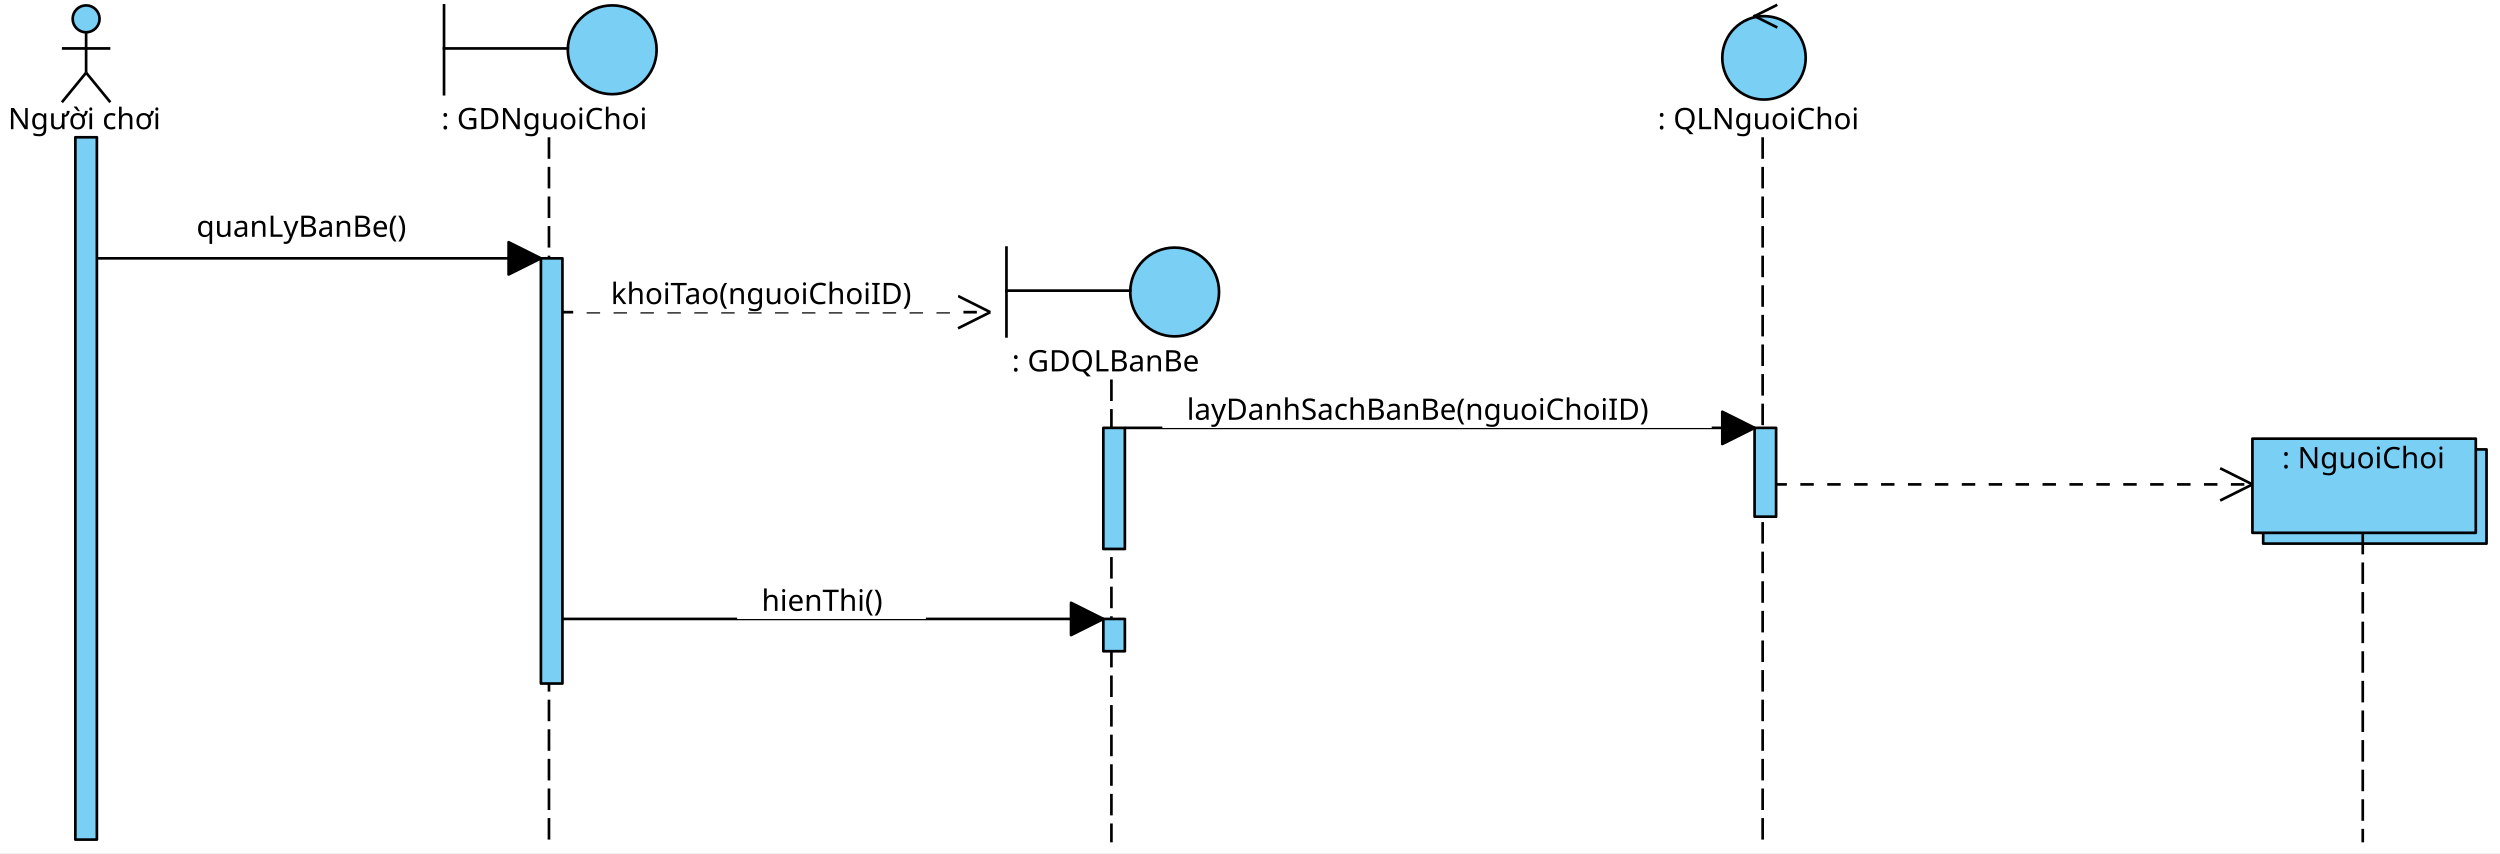
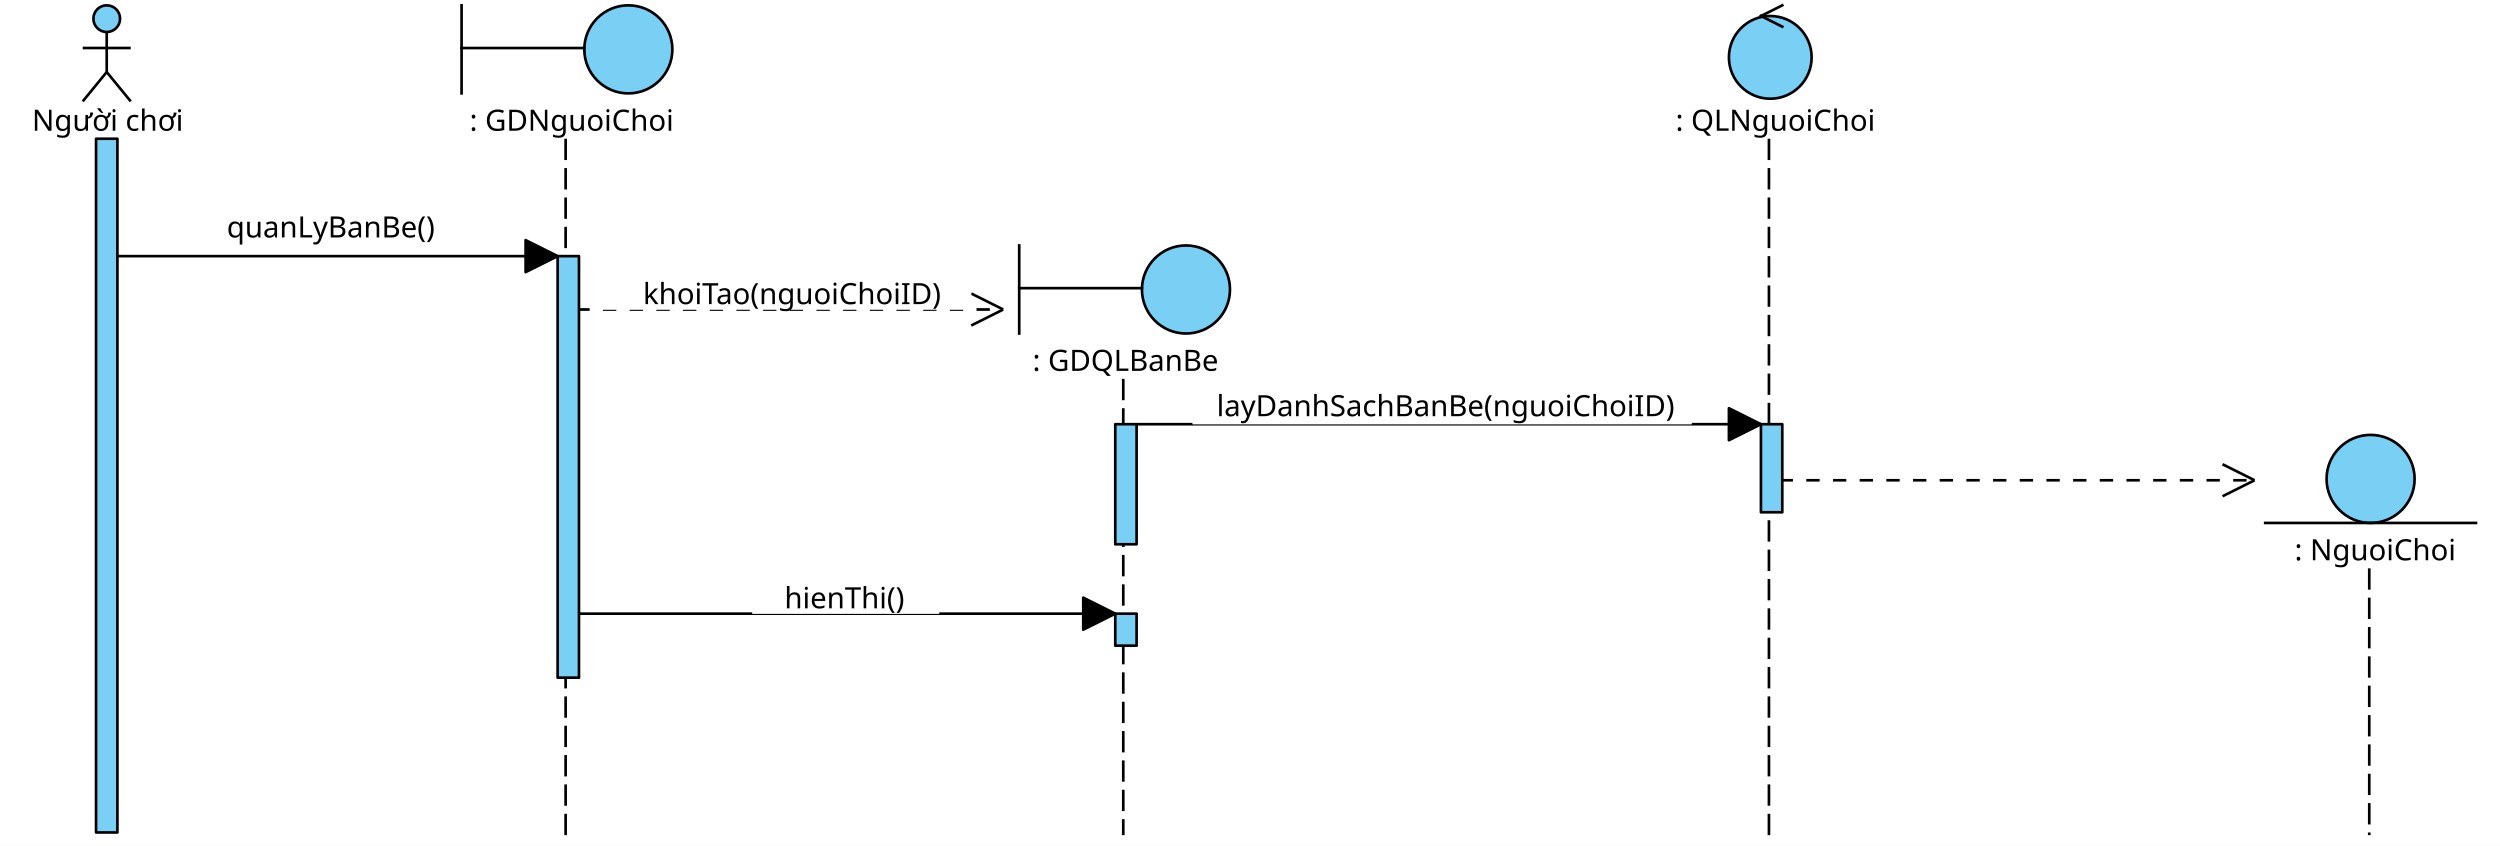
- <svg xmlns="http://www.w3.org/2000/svg" fill-opacity="0" color-rendering="auto" color-interpolation="auto" text-rendering="auto" stroke="rgb(0,0,0)" stroke-linecap="square" width="929" stroke-miterlimit="10" shape-rendering="auto" stroke-opacity="0" fill="rgb(0,0,0)" stroke-dasharray="none" font-weight="normal" stroke-width="1" height="317" font-family="'Dialog'" font-style="normal" stroke-linejoin="miter" font-size="12px" stroke-dashoffset="0" image-rendering="auto">
+ <svg xmlns="http://www.w3.org/2000/svg" fill-opacity="0" color-rendering="auto" color-interpolation="auto" text-rendering="auto" stroke="rgb(0,0,0)" stroke-linecap="square" width="937" stroke-miterlimit="10" shape-rendering="auto" stroke-opacity="0" fill="rgb(0,0,0)" stroke-dasharray="none" font-weight="normal" stroke-width="1" height="317" font-family="'Dialog'" font-style="normal" stroke-linejoin="miter" font-size="12px" stroke-dashoffset="0" image-rendering="auto">
  <defs id="genericDefs" />
  <g>
    <defs id="defs1">
      <clipPath clipPathUnits="userSpaceOnUse" id="clipPath1">
        <path d="M-7 -7 L81 -7 L81 322 L-7 322 L-7 -7 Z" />
      </clipPath>
      <clipPath clipPathUnits="userSpaceOnUse" id="clipPath2">
        <path d="M-7 -7 L71 -7 L71 322 L-7 322 L-7 -7 Z" />
      </clipPath>
      <clipPath clipPathUnits="userSpaceOnUse" id="clipPath3">
        <path d="M-7 -7 L91 -7 L91 322 L-7 322 L-7 -7 Z" />
      </clipPath>
      <clipPath clipPathUnits="userSpaceOnUse" id="clipPath4">
        <path d="M-7 -7 L19 -7 L19 169 L-7 169 L-7 -7 Z" />
      </clipPath>
      <clipPath clipPathUnits="userSpaceOnUse" id="clipPath5">
        <path d="M-7 -7 L103 -7 L103 232 L-7 232 L-7 -7 Z" />
      </clipPath>
      <clipPath clipPathUnits="userSpaceOnUse" id="clipPath6">
        <path d="M-7 -7 L19 -7 L19 56 L-7 56 L-7 -7 Z" />
      </clipPath>
      <clipPath clipPathUnits="userSpaceOnUse" id="clipPath7">
        <path d="M-7 -7 L19 -7 L19 44 L-7 44 L-7 -7 Z" />
      </clipPath>
      <clipPath clipPathUnits="userSpaceOnUse" id="clipPath8">
        <path d="M-7 -7 L19 -7 L19 23 L-7 23 L-7 -7 Z" />
      </clipPath>
      <clipPath clipPathUnits="userSpaceOnUse" id="clipPath9">
        <path d="M-7 -7 L99 -7 L99 161 L-7 161 L-7 -7 Z" />
      </clipPath>
      <clipPath clipPathUnits="userSpaceOnUse" id="clipPath10">
-         <path d="M-92 -14 L184 -14 L184 28 L-92 28 L-92 -14 Z" />
+         <path d="M-85 -15 L170 -15 L170 30 L-85 30 L-85 -15 Z" />
      </clipPath>
      <clipPath clipPathUnits="userSpaceOnUse" id="clipPath11">
-         <path d="M-79 -14 L158 -14 L158 28 L-79 28 L-79 -14 Z" />
+         <path d="M-76 -15 L152 -15 L152 30 L-76 30 L-76 -15 Z" />
      </clipPath>
      <clipPath clipPathUnits="userSpaceOnUse" id="clipPath12">
-         <path d="M-94 -14 L188 -14 L188 28 L-94 28 L-94 -14 Z" />
+         <path d="M-87 -15 L174 -15 L174 30 L-87 30 L-87 -15 Z" />
      </clipPath>
      <clipPath clipPathUnits="userSpaceOnUse" id="clipPath13">
-         <path d="M-88 -14 L176 -14 L176 28 L-88 28 L-88 -14 Z" />
+         <path d="M-83 -15 L166 -15 L166 30 L-83 30 L-83 -15 Z" />
      </clipPath>
      <clipPath clipPathUnits="userSpaceOnUse" id="clipPath14">
+         <path d="M-71 -15 L142 -15 L142 30 L-71 30 L-71 -15 Z" />
+       </clipPath>
+       <clipPath clipPathUnits="userSpaceOnUse" id="clipPath15">
        <path d="M0 0 L269 0 L269 104 L0 104 L0 0 Z" />
      </clipPath>
-       <clipPath clipPathUnits="userSpaceOnUse" id="clipPath15">
-         <path d="M183 31 L183 45 L78 45 L78 31 ZM0 0 L0 104 L269 104 L269 70 L231 70 L231 56 L269 56 L269 0 L266 0 L266 5 L172 5 L172 0 Z" />
-       </clipPath>
      <clipPath clipPathUnits="userSpaceOnUse" id="clipPath16">
+         <path d="M183 31 L183 45 L78 45 L78 31 ZM0 0 L0 104 L269 104 L269 70 L231 70 L231 56 L269 56 L269 0 L263 0 L263 6 L176 6 L176 0 L84 0 L84 6 L8 6 L8 0 Z" />
+       </clipPath>
+       <clipPath clipPathUnits="userSpaceOnUse" id="clipPath17">
        <path d="M0 0 L263 0 L263 104 L0 104 L0 0 Z" />
      </clipPath>
-       <clipPath clipPathUnits="userSpaceOnUse" id="clipPath17">
-         <path d="M197 36 L197 50 L58 50 L58 36 ZM0 0 L0 11 L10 11 L10 25 L0 25 L0 104 L263 104 L263 75 L211 75 L211 61 L263 61 L263 0 Z" />
-       </clipPath>
      <clipPath clipPathUnits="userSpaceOnUse" id="clipPath18">
+         <path d="M197 36 L197 50 L58 50 L58 36 ZM0 0 L0 11 L10 11 L10 25 L0 25 L0 104 L263 104 L263 76 L214 76 L214 61 L263 61 L263 0 Z" />
+       </clipPath>
+       <clipPath clipPathUnits="userSpaceOnUse" id="clipPath19">
        <path d="M0 0 L338 0 L338 104 L0 104 L0 0 Z" />
      </clipPath>
-       <clipPath clipPathUnits="userSpaceOnUse" id="clipPath19">
-         <path d="M90 18 L90 32 L2 32 L2 18 ZM268 36 L268 50 L64 50 L64 36 ZM0 0 L0 104 L338 104 L338 0 Z" />
-       </clipPath>
      <clipPath clipPathUnits="userSpaceOnUse" id="clipPath20">
+         <path d="M88 18 L88 33 L5 33 L5 18 ZM258 35 L258 50 L71 50 L71 35 ZM0 0 L0 104 L338 104 L338 0 Z" />
+       </clipPath>
+       <clipPath clipPathUnits="userSpaceOnUse" id="clipPath21">
        <path d="M0 0 L305 0 L305 104 L0 104 L0 0 Z" />
      </clipPath>
-       <clipPath clipPathUnits="userSpaceOnUse" id="clipPath21">
+       <clipPath clipPathUnits="userSpaceOnUse" id="clipPath22">
        <path d="M185 36 L185 50 L115 50 L115 36 ZM0 0 L0 104 L305 104 L305 0 Z" />
      </clipPath>
-       <clipPath clipPathUnits="userSpaceOnUse" id="clipPath22">
+       <clipPath clipPathUnits="userSpaceOnUse" id="clipPath23">
        <path d="M0 0 L281 0 L281 104 L0 104 L0 0 Z" />
      </clipPath>
-       <clipPath clipPathUnits="userSpaceOnUse" id="clipPath23">
-         <path d="M0 0 L0 15 L26 15 L26 29 L0 29 L0 104 L281 104 L281 47 L227 47 L227 33 L281 33 L281 0 Z" />
-       </clipPath>
      <clipPath clipPathUnits="userSpaceOnUse" id="clipPath24">
+         <path d="M0 0 L0 14 L16 14 L16 29 L0 29 L0 104 L281 104 L281 83 L236 83 L236 68 L281 68 L281 0 Z" />
+       </clipPath>
+       <clipPath clipPathUnits="userSpaceOnUse" id="clipPath25">
        <path d="M-70 -14 L140 -14 L140 28 L-70 28 L-70 -14 Z" />
      </clipPath>
-       <clipPath clipPathUnits="userSpaceOnUse" id="clipPath25">
-         <path d="M-204 -14 L408 -14 L408 28 L-204 28 L-204 -14 Z" />
-       </clipPath>
      <clipPath clipPathUnits="userSpaceOnUse" id="clipPath26">
+         <path d="M-187 -15 L374 -15 L374 30 L-187 30 L-187 -15 Z" />
+       </clipPath>
+       <clipPath clipPathUnits="userSpaceOnUse" id="clipPath27">
        <path d="M-139 -14 L278 -14 L278 28 L-139 28 L-139 -14 Z" />
      </clipPath>
-       <clipPath clipPathUnits="userSpaceOnUse" id="clipPath27">
+       <clipPath clipPathUnits="userSpaceOnUse" id="clipPath28">
        <path d="M-105 -14 L210 -14 L210 28 L-105 28 L-105 -14 Z" />
      </clipPath>
    </defs>
    <g fill="white" text-rendering="geometricPrecision" fill-opacity="1" stroke-opacity="1" stroke="white">
-       <rect x="0" width="929" height="317" y="0" stroke="none" />
-     </g>
-     <g font-size="11px" transform="translate(621,2)" fill-opacity="1" fill="rgb(122,207,245)" text-rendering="geometricPrecision" image-rendering="optimizeQuality" font-family="sans-serif" stroke="rgb(122,207,245)" stroke-opacity="1">
+       <rect x="0" width="937" height="317" y="0" stroke="none" />
+     </g>
+     <g font-size="11px" transform="translate(629,2)" fill-opacity="1" fill="rgb(122,207,245)" text-rendering="geometricPrecision" image-rendering="optimizeQuality" font-family="sans-serif" stroke="rgb(122,207,245)" stroke-opacity="1">
      <circle r="15.5" clip-path="url(#clipPath1)" cx="34.5" cy="19.5" stroke="none" />
      <circle fill="none" r="15.5" clip-path="url(#clipPath1)" cx="34.5" cy="19.5" stroke="black" />
      <line clip-path="url(#clipPath1)" fill="none" x1="31" x2="39" y1="4" y2="0" stroke="black" />
      <line clip-path="url(#clipPath1)" fill="none" x1="31" x2="39" y1="4" y2="8" stroke="black" />
    </g>
-     <g fill-opacity="1" text-rendering="geometricPrecision" stroke="black" stroke-linecap="butt" transform="translate(621,2)" stroke-miterlimit="0" stroke-opacity="1" fill="black" stroke-dasharray="8,3" font-family="sans-serif" stroke-linejoin="bevel" font-size="11px" image-rendering="optimizeQuality">
-       <line y2="311" fill="none" x1="34" clip-path="url(#clipPath1)" x2="34" y1="49" />
-     </g>
-     <g font-size="11px" transform="translate(2,2)" fill-opacity="1" fill="rgb(122,207,245)" text-rendering="geometricPrecision" image-rendering="optimizeQuality" font-family="sans-serif" stroke="rgb(122,207,245)" stroke-opacity="1">
+     <g fill-opacity="1" text-rendering="geometricPrecision" stroke="black" stroke-linecap="butt" transform="translate(629,2)" stroke-miterlimit="0" stroke-opacity="1" fill="black" stroke-dasharray="8,3" font-family="sans-serif" stroke-linejoin="bevel" font-size="11px" image-rendering="optimizeQuality">
+       <line y2="311" fill="none" x1="34" clip-path="url(#clipPath1)" x2="34" y1="50" />
+     </g>
+     <g font-size="11px" transform="translate(10,2)" fill-opacity="1" fill="rgb(122,207,245)" text-rendering="geometricPrecision" image-rendering="optimizeQuality" font-family="sans-serif" stroke="rgb(122,207,245)" stroke-opacity="1">
      <circle r="5" clip-path="url(#clipPath2)" cx="30" cy="5" stroke="none" />
-       <rect x="26" width="8" height="261" y="49" clip-path="url(#clipPath2)" stroke="none" />
-     </g>
-     <g stroke-linecap="butt" font-size="11px" transform="translate(2,2)" fill-opacity="1" fill="black" text-rendering="geometricPrecision" image-rendering="optimizeQuality" font-family="sans-serif" stroke-linejoin="round" stroke="black" stroke-opacity="1" stroke-miterlimit="0">
+       <rect x="26" width="8" height="260" y="50" clip-path="url(#clipPath2)" stroke="none" />
+     </g>
+     <g stroke-linecap="butt" font-size="11px" transform="translate(10,2)" fill-opacity="1" fill="black" text-rendering="geometricPrecision" image-rendering="optimizeQuality" font-family="sans-serif" stroke-linejoin="round" stroke="black" stroke-opacity="1" stroke-miterlimit="0">
      <circle fill="none" r="5" clip-path="url(#clipPath2)" cx="30" cy="5" />
-       <rect fill="none" x="26" width="8" height="261" y="49" clip-path="url(#clipPath2)" />
+       <rect fill="none" x="26" width="8" height="260" y="50" clip-path="url(#clipPath2)" />
      <line y2="25" fill="none" x1="30" clip-path="url(#clipPath2)" x2="30" y1="10" />
      <line y2="36" fill="none" x1="30" clip-path="url(#clipPath2)" x2="21" y1="25" />
      <line y2="36" fill="none" x1="30" clip-path="url(#clipPath2)" x2="39" y1="25" />
      <line y2="16" fill="none" x1="21" clip-path="url(#clipPath2)" x2="39" y1="16" />
    </g>
-     <g font-size="11px" transform="translate(165,2)" fill-opacity="1" fill="rgb(122,207,245)" text-rendering="geometricPrecision" image-rendering="optimizeQuality" font-family="sans-serif" stroke="rgb(122,207,245)" stroke-opacity="1">
+     <g font-size="11px" transform="translate(173,2)" fill-opacity="1" fill="rgb(122,207,245)" text-rendering="geometricPrecision" image-rendering="optimizeQuality" font-family="sans-serif" stroke="rgb(122,207,245)" stroke-opacity="1">
      <circle r="16.5" clip-path="url(#clipPath3)" cx="62.5" cy="16.5" stroke="none" />
      <line clip-path="url(#clipPath3)" fill="none" x1="0" x2="0" y1="0" y2="33" stroke="black" />
      <line clip-path="url(#clipPath3)" fill="none" x1="0" x2="46" y1="16" y2="16" stroke="black" />
      <circle fill="none" r="16.5" clip-path="url(#clipPath3)" cx="62.5" cy="16.5" stroke="black" />
    </g>
-     <g fill-opacity="1" text-rendering="geometricPrecision" stroke="black" stroke-linecap="butt" transform="translate(165,2)" stroke-miterlimit="0" stroke-opacity="1" fill="black" stroke-dasharray="8,3" font-family="sans-serif" stroke-linejoin="bevel" font-size="11px" image-rendering="optimizeQuality">
-       <line y2="311" fill="none" x1="39" clip-path="url(#clipPath3)" x2="39" y1="49" />
-     </g>
-     <g font-size="11px" transform="translate(201,96)" fill-opacity="1" fill="rgb(122,207,245)" text-rendering="geometricPrecision" image-rendering="optimizeQuality" font-family="sans-serif" stroke="rgb(122,207,245)" stroke-opacity="1">
+     <g fill-opacity="1" text-rendering="geometricPrecision" stroke="black" stroke-linecap="butt" transform="translate(173,2)" stroke-miterlimit="0" stroke-opacity="1" fill="black" stroke-dasharray="8,3" font-family="sans-serif" stroke-linejoin="bevel" font-size="11px" image-rendering="optimizeQuality">
+       <line y2="311" fill="none" x1="39" clip-path="url(#clipPath3)" x2="39" y1="50" />
+     </g>
+     <g font-size="11px" transform="translate(209,96)" fill-opacity="1" fill="rgb(122,207,245)" text-rendering="geometricPrecision" image-rendering="optimizeQuality" font-family="sans-serif" stroke="rgb(122,207,245)" stroke-opacity="1">
      <rect x="0" width="8" height="158" y="0" clip-path="url(#clipPath4)" stroke="none" />
    </g>
-     <g stroke-linecap="butt" font-size="11px" transform="translate(201,96)" fill-opacity="1" fill="black" text-rendering="geometricPrecision" image-rendering="optimizeQuality" font-family="sans-serif" stroke-linejoin="round" stroke="black" stroke-opacity="1" stroke-miterlimit="0">
+     <g stroke-linecap="butt" font-size="11px" transform="translate(209,96)" fill-opacity="1" fill="black" text-rendering="geometricPrecision" image-rendering="optimizeQuality" font-family="sans-serif" stroke-linejoin="round" stroke="black" stroke-opacity="1" stroke-miterlimit="0">
      <rect fill="none" x="0" width="8" height="158" y="0" clip-path="url(#clipPath4)" />
    </g>
-     <g font-size="11px" transform="translate(368,92)" fill-opacity="1" fill="rgb(122,207,245)" text-rendering="geometricPrecision" image-rendering="optimizeQuality" font-family="sans-serif" stroke="rgb(122,207,245)" stroke-opacity="1">
+     <g font-size="11px" transform="translate(376,92)" fill-opacity="1" fill="rgb(122,207,245)" text-rendering="geometricPrecision" image-rendering="optimizeQuality" font-family="sans-serif" stroke="rgb(122,207,245)" stroke-opacity="1">
      <circle r="16.5" clip-path="url(#clipPath5)" cx="68.5" cy="16.5" stroke="none" />
      <line clip-path="url(#clipPath5)" fill="none" x1="6" x2="6" y1="0" y2="33" stroke="black" />
      <line clip-path="url(#clipPath5)" fill="none" x1="6" x2="52" y1="16" y2="16" stroke="black" />
      <circle fill="none" r="16.5" clip-path="url(#clipPath5)" cx="68.5" cy="16.5" stroke="black" />
    </g>
-     <g fill-opacity="1" text-rendering="geometricPrecision" stroke="black" stroke-linecap="butt" transform="translate(368,92)" stroke-miterlimit="0" stroke-opacity="1" fill="black" stroke-dasharray="8,3" font-family="sans-serif" stroke-linejoin="bevel" font-size="11px" image-rendering="optimizeQuality">
-       <line y2="221" fill="none" x1="45" clip-path="url(#clipPath5)" x2="45" y1="49" />
-     </g>
-     <g font-size="11px" transform="translate(410,159)" fill-opacity="1" fill="rgb(122,207,245)" text-rendering="geometricPrecision" image-rendering="optimizeQuality" font-family="sans-serif" stroke="rgb(122,207,245)" stroke-opacity="1">
+     <g fill-opacity="1" text-rendering="geometricPrecision" stroke="black" stroke-linecap="butt" transform="translate(376,92)" stroke-miterlimit="0" stroke-opacity="1" fill="black" stroke-dasharray="8,3" font-family="sans-serif" stroke-linejoin="bevel" font-size="11px" image-rendering="optimizeQuality">
+       <line y2="221" fill="none" x1="45" clip-path="url(#clipPath5)" x2="45" y1="50" />
+     </g>
+     <g font-size="11px" transform="translate(418,159)" fill-opacity="1" fill="rgb(122,207,245)" text-rendering="geometricPrecision" image-rendering="optimizeQuality" font-family="sans-serif" stroke="rgb(122,207,245)" stroke-opacity="1">
      <rect x="0" width="8" height="45" y="0" clip-path="url(#clipPath6)" stroke="none" />
    </g>
-     <g stroke-linecap="butt" font-size="11px" transform="translate(410,159)" fill-opacity="1" fill="black" text-rendering="geometricPrecision" image-rendering="optimizeQuality" font-family="sans-serif" stroke-linejoin="round" stroke="black" stroke-opacity="1" stroke-miterlimit="0">
+     <g stroke-linecap="butt" font-size="11px" transform="translate(418,159)" fill-opacity="1" fill="black" text-rendering="geometricPrecision" image-rendering="optimizeQuality" font-family="sans-serif" stroke-linejoin="round" stroke="black" stroke-opacity="1" stroke-miterlimit="0">
      <rect fill="none" x="0" width="8" height="45" y="0" clip-path="url(#clipPath6)" />
    </g>
-     <g font-size="11px" transform="translate(652,159)" fill-opacity="1" fill="rgb(122,207,245)" text-rendering="geometricPrecision" image-rendering="optimizeQuality" font-family="sans-serif" stroke="rgb(122,207,245)" stroke-opacity="1">
+     <g font-size="11px" transform="translate(660,159)" fill-opacity="1" fill="rgb(122,207,245)" text-rendering="geometricPrecision" image-rendering="optimizeQuality" font-family="sans-serif" stroke="rgb(122,207,245)" stroke-opacity="1">
      <rect x="0" width="8" height="33" y="0" clip-path="url(#clipPath7)" stroke="none" />
    </g>
-     <g stroke-linecap="butt" font-size="11px" transform="translate(652,159)" fill-opacity="1" fill="black" text-rendering="geometricPrecision" image-rendering="optimizeQuality" font-family="sans-serif" stroke-linejoin="round" stroke="black" stroke-opacity="1" stroke-miterlimit="0">
+     <g stroke-linecap="butt" font-size="11px" transform="translate(660,159)" fill-opacity="1" fill="black" text-rendering="geometricPrecision" image-rendering="optimizeQuality" font-family="sans-serif" stroke-linejoin="round" stroke="black" stroke-opacity="1" stroke-miterlimit="0">
      <rect fill="none" x="0" width="8" height="33" y="0" clip-path="url(#clipPath7)" />
    </g>
-     <g font-size="11px" transform="translate(410,230)" fill-opacity="1" fill="rgb(122,207,245)" text-rendering="geometricPrecision" image-rendering="optimizeQuality" font-family="sans-serif" stroke="rgb(122,207,245)" stroke-opacity="1">
+     <g font-size="11px" transform="translate(418,230)" fill-opacity="1" fill="rgb(122,207,245)" text-rendering="geometricPrecision" image-rendering="optimizeQuality" font-family="sans-serif" stroke="rgb(122,207,245)" stroke-opacity="1">
      <rect x="0" width="8" height="12" y="0" clip-path="url(#clipPath8)" stroke="none" />
    </g>
-     <g stroke-linecap="butt" font-size="11px" transform="translate(410,230)" fill-opacity="1" fill="black" text-rendering="geometricPrecision" image-rendering="optimizeQuality" font-family="sans-serif" stroke-linejoin="round" stroke="black" stroke-opacity="1" stroke-miterlimit="0">
+     <g stroke-linecap="butt" font-size="11px" transform="translate(418,230)" fill-opacity="1" fill="black" text-rendering="geometricPrecision" image-rendering="optimizeQuality" font-family="sans-serif" stroke-linejoin="round" stroke="black" stroke-opacity="1" stroke-miterlimit="0">
      <rect fill="none" x="0" width="8" height="12" y="0" clip-path="url(#clipPath8)" />
    </g>
-     <g font-size="11px" transform="translate(837,163)" fill-opacity="1" fill="rgb(122,207,245)" text-rendering="geometricPrecision" image-rendering="optimizeQuality" font-family="sans-serif" stroke="rgb(122,207,245)" stroke-opacity="1">
-       <rect x="4" width="83" height="35" y="4" clip-path="url(#clipPath9)" stroke="none" />
-     </g>
-     <g stroke-linecap="butt" font-size="11px" transform="translate(837,163)" fill-opacity="1" fill="black" text-rendering="geometricPrecision" image-rendering="optimizeQuality" font-family="sans-serif" stroke-linejoin="round" stroke="black" stroke-opacity="1" stroke-miterlimit="0">
-       <rect fill="none" x="4" width="83" height="35" y="4" clip-path="url(#clipPath9)" />
-     </g>
-     <g font-size="11px" transform="translate(837,163)" fill-opacity="1" fill="rgb(122,207,245)" text-rendering="geometricPrecision" image-rendering="optimizeQuality" font-family="sans-serif" stroke="rgb(122,207,245)" stroke-opacity="1">
-       <rect x="0" width="83" height="35" y="0" clip-path="url(#clipPath9)" stroke="none" />
-     </g>
-     <g stroke-linecap="butt" font-size="11px" transform="translate(837,163)" fill-opacity="1" fill="black" text-rendering="geometricPrecision" image-rendering="optimizeQuality" font-family="sans-serif" stroke-linejoin="round" stroke="black" stroke-opacity="1" stroke-miterlimit="0">
-       <rect fill="none" x="0" width="83" height="35" y="0" clip-path="url(#clipPath9)" />
-       <line clip-path="url(#clipPath9)" fill="none" x1="41" x2="41" y1="35" y2="150" stroke-linejoin="bevel" stroke-dasharray="8,3" />
-     </g>
-     <g font-size="11px" transform="translate(610,37)" fill-opacity="1" fill="black" text-rendering="geometricPrecision" image-rendering="optimizeQuality" font-family="sans-serif" stroke="black" stroke-opacity="1">
-       <text x="6" xml:space="preserve" y="11" clip-path="url(#clipPath10)" stroke="none">: QLNguoiChoi</text>
-     </g>
-     <g font-size="11px" transform="translate(-7,37)" fill-opacity="1" fill="black" text-rendering="geometricPrecision" image-rendering="optimizeQuality" font-family="sans-serif" stroke="black" stroke-opacity="1">
-       <text x="10" xml:space="preserve" y="11" clip-path="url(#clipPath11)" stroke="none">Người chơi</text>
-     </g>
-     <g font-size="11px" transform="translate(158,37)" fill-opacity="1" fill="black" text-rendering="geometricPrecision" image-rendering="optimizeQuality" font-family="sans-serif" stroke="black" stroke-opacity="1">
-       <text x="6" xml:space="preserve" y="11" clip-path="url(#clipPath12)" stroke="none">: GDNguoiChoi</text>
-     </g>
-     <g font-size="11px" transform="translate(370,127)" fill-opacity="1" fill="black" text-rendering="geometricPrecision" image-rendering="optimizeQuality" font-family="sans-serif" stroke="black" stroke-opacity="1">
-       <text x="6" xml:space="preserve" y="11" clip-path="url(#clipPath13)" stroke="none">: GDQLBanBe</text>
-     </g>
-     <g font-size="11px" transform="translate(837,163)" fill-opacity="1" fill="black" text-rendering="geometricPrecision" image-rendering="optimizeQuality" font-family="sans-serif" stroke="black" stroke-opacity="1">
-       <text x="11" xml:space="preserve" y="11" clip-path="url(#clipPath13)" stroke="none">: NguoiChoi</text>
-     </g>
-     <g stroke-linecap="butt" font-size="11px" transform="translate(-14,46)" fill-opacity="1" fill="black" text-rendering="geometricPrecision" image-rendering="optimizeQuality" font-family="sans-serif" stroke-linejoin="round" stroke="black" stroke-opacity="1">
-       <line y2="50" fill="none" x1="50" clip-path="url(#clipPath15)" x2="215" y1="50" />
-       <polygon points=" 215 50 203 44 203 56" clip-path="url(#clipPath15)" stroke="none" />
-       <polygon fill="none" points=" 215 50 203 44 203 56" clip-path="url(#clipPath15)" />
-     </g>
-     <g fill-opacity="1" text-rendering="geometricPrecision" stroke="black" stroke-linecap="butt" transform="translate(159,66)" stroke-opacity="1" fill="black" stroke-dasharray="5" font-family="sans-serif" stroke-linejoin="round" font-size="11px" stroke-dashoffset="1" image-rendering="optimizeQuality">
-       <line y2="50" fill="none" x1="50" clip-path="url(#clipPath17)" x2="209" y1="50" />
-       <line clip-path="url(#clipPath17)" stroke-dashoffset="0" fill="none" x1="209" x2="197" y1="50" y2="44" stroke-dasharray="none" />
-       <line clip-path="url(#clipPath17)" stroke-dashoffset="0" fill="none" x1="209" x2="197" y1="50" y2="56" stroke-dasharray="none" />
-     </g>
-     <g stroke-linecap="butt" font-size="11px" transform="translate(368,109)" fill-opacity="1" fill="black" text-rendering="geometricPrecision" image-rendering="optimizeQuality" font-family="sans-serif" stroke-linejoin="round" stroke="black" stroke-opacity="1">
-       <line y2="50" fill="none" x1="50" clip-path="url(#clipPath19)" x2="284" y1="50" />
-       <polygon points=" 284 50 272 44 272 56" clip-path="url(#clipPath19)" stroke="none" />
-       <polygon fill="none" points=" 284 50 272 44 272 56" clip-path="url(#clipPath19)" />
-     </g>
-     <g stroke-linecap="butt" font-size="11px" transform="translate(159,180)" fill-opacity="1" fill="black" text-rendering="geometricPrecision" image-rendering="optimizeQuality" font-family="sans-serif" stroke-linejoin="round" stroke="black" stroke-opacity="1">
-       <line y2="50" fill="none" x1="50" clip-path="url(#clipPath21)" x2="251" y1="50" />
-       <polygon points=" 251 50 239 44 239 56" clip-path="url(#clipPath21)" stroke="none" />
-       <polygon fill="none" points=" 251 50 239 44 239 56" clip-path="url(#clipPath21)" />
-     </g>
-     <g fill-opacity="1" text-rendering="geometricPrecision" stroke="black" stroke-linecap="butt" transform="translate(610,130)" stroke-opacity="1" fill="black" stroke-dasharray="5" font-family="sans-serif" stroke-linejoin="round" font-size="11px" stroke-dashoffset="1" image-rendering="optimizeQuality">
-       <line y2="50" fill="none" x1="50" clip-path="url(#clipPath23)" x2="227" y1="50" />
-       <line clip-path="url(#clipPath23)" stroke-dashoffset="0" fill="none" x1="227" x2="215" y1="50" y2="44" stroke-dasharray="none" />
-       <line clip-path="url(#clipPath23)" stroke-dashoffset="0" fill="none" x1="227" x2="215" y1="50" y2="56" stroke-dasharray="none" />
-     </g>
-     <g font-size="11px" transform="translate(274,216)" fill-opacity="1" fill="white" text-rendering="geometricPrecision" image-rendering="optimizeQuality" font-family="sans-serif" stroke="white" stroke-opacity="1">
-       <rect x="0" width="70" height="14" y="0" clip-path="url(#clipPath24)" stroke="none" />
-       <text fill="black" x="9" xml:space="preserve" y="11" clip-path="url(#clipPath24)" stroke="none">hienThi()</text>
-     </g>
-     <g font-size="11px" transform="translate(432,145)" fill-opacity="1" fill="white" text-rendering="geometricPrecision" image-rendering="optimizeQuality" font-family="sans-serif" stroke="white" stroke-opacity="1">
-       <rect x="0" width="204" height="14" y="0" clip-path="url(#clipPath25)" stroke="none" />
-       <text fill="black" x="9" xml:space="preserve" y="11" clip-path="url(#clipPath25)" stroke="none">layDanhSachBanBe(nguoiChoiID)</text>
-     </g>
-     <g font-size="11px" transform="translate(217,102)" fill-opacity="1" fill="white" text-rendering="geometricPrecision" image-rendering="optimizeQuality" font-family="sans-serif" stroke="white" stroke-opacity="1">
-       <rect x="0" width="139" height="14" y="0" clip-path="url(#clipPath26)" stroke="none" />
-       <text fill="black" x="10" xml:space="preserve" y="11" clip-path="url(#clipPath26)" stroke="none">khoiTao(nguoiChoiID)</text>
-     </g>
-     <g font-size="11px" transform="translate(64,77)" fill-opacity="1" fill="white" text-rendering="geometricPrecision" image-rendering="optimizeQuality" font-family="sans-serif" stroke="white" stroke-opacity="1">
-       <rect x="0" width="105" height="14" y="0" clip-path="url(#clipPath27)" stroke="none" />
-       <text fill="black" x="9" xml:space="preserve" y="11" clip-path="url(#clipPath27)" stroke="none">quanLyBanBe()</text>
+     <g font-size="11px" transform="translate(845,163)" fill-opacity="1" fill="rgb(122,207,245)" text-rendering="geometricPrecision" image-rendering="optimizeQuality" font-family="sans-serif" stroke="rgb(122,207,245)" stroke-opacity="1">
+       <circle r="16.5" clip-path="url(#clipPath9)" cx="43.5" cy="16.5" stroke="none" />
+       <circle fill="none" r="16.5" clip-path="url(#clipPath9)" cx="43.5" cy="16.5" stroke="black" />
+       <line clip-path="url(#clipPath9)" fill="none" x1="4" x2="83" y1="33" y2="33" stroke="black" />
+     </g>
+     <g fill-opacity="1" text-rendering="geometricPrecision" stroke="black" stroke-linecap="butt" transform="translate(845,163)" stroke-miterlimit="0" stroke-opacity="1" fill="black" stroke-dasharray="8,3" font-family="sans-serif" stroke-linejoin="bevel" font-size="11px" image-rendering="optimizeQuality">
+       <line y2="150" fill="none" x1="43" clip-path="url(#clipPath9)" x2="43" y1="50" />
+     </g>
+     <g font-size="11px" transform="translate(622,37)" fill-opacity="1" fill="black" text-rendering="geometricPrecision" image-rendering="optimizeQuality" font-family="sans-serif" stroke="black" stroke-opacity="1">
+       <text x="6" xml:space="preserve" y="12" clip-path="url(#clipPath10)" stroke="none">: QLNguoiChoi</text>
+     </g>
+     <g font-size="11px" transform="translate(2,37)" fill-opacity="1" fill="black" text-rendering="geometricPrecision" image-rendering="optimizeQuality" font-family="sans-serif" stroke="black" stroke-opacity="1">
+       <text x="10" xml:space="preserve" y="12" clip-path="url(#clipPath11)" stroke="none">Người chơi</text>
+     </g>
+     <g font-size="11px" transform="translate(170,37)" fill-opacity="1" fill="black" text-rendering="geometricPrecision" image-rendering="optimizeQuality" font-family="sans-serif" stroke="black" stroke-opacity="1">
+       <text x="6" xml:space="preserve" y="12" clip-path="url(#clipPath12)" stroke="none">: GDNguoiChoi</text>
+     </g>
+     <g font-size="11px" transform="translate(381,127)" fill-opacity="1" fill="black" text-rendering="geometricPrecision" image-rendering="optimizeQuality" font-family="sans-serif" stroke="black" stroke-opacity="1">
+       <text x="6" xml:space="preserve" y="12" clip-path="url(#clipPath13)" stroke="none">: GDQLBanBe</text>
+     </g>
+     <g font-size="11px" transform="translate(854,198)" fill-opacity="1" fill="black" text-rendering="geometricPrecision" image-rendering="optimizeQuality" font-family="sans-serif" stroke="black" stroke-opacity="1">
+       <text x="6" xml:space="preserve" y="12" clip-path="url(#clipPath14)" stroke="none">: NguoiChoi</text>
+     </g>
+     <g stroke-linecap="butt" font-size="11px" transform="translate(-6,46)" fill-opacity="1" fill="black" text-rendering="geometricPrecision" image-rendering="optimizeQuality" font-family="sans-serif" stroke-linejoin="round" stroke="black" stroke-opacity="1">
+       <line y2="50" fill="none" x1="50" clip-path="url(#clipPath16)" x2="215" y1="50" />
+       <polygon points=" 215 50 203 44 203 56" clip-path="url(#clipPath16)" stroke="none" />
+       <polygon fill="none" points=" 215 50 203 44 203 56" clip-path="url(#clipPath16)" />
+     </g>
+     <g fill-opacity="1" text-rendering="geometricPrecision" stroke="black" stroke-linecap="butt" transform="translate(167,66)" stroke-opacity="1" fill="black" stroke-dasharray="5" font-family="sans-serif" stroke-linejoin="round" font-size="11px" stroke-dashoffset="1" image-rendering="optimizeQuality">
+       <line y2="50" fill="none" x1="50" clip-path="url(#clipPath18)" x2="209" y1="50" />
+       <line clip-path="url(#clipPath18)" stroke-dashoffset="0" fill="none" x1="209" x2="197" y1="50" y2="44" stroke-dasharray="none" />
+       <line clip-path="url(#clipPath18)" stroke-dashoffset="0" fill="none" x1="209" x2="197" y1="50" y2="56" stroke-dasharray="none" />
+     </g>
+     <g stroke-linecap="butt" font-size="11px" transform="translate(376,109)" fill-opacity="1" fill="black" text-rendering="geometricPrecision" image-rendering="optimizeQuality" font-family="sans-serif" stroke-linejoin="round" stroke="black" stroke-opacity="1">
+       <line y2="50" fill="none" x1="50" clip-path="url(#clipPath20)" x2="284" y1="50" />
+       <polygon points=" 284 50 272 44 272 56" clip-path="url(#clipPath20)" stroke="none" />
+       <polygon fill="none" points=" 284 50 272 44 272 56" clip-path="url(#clipPath20)" />
+     </g>
+     <g stroke-linecap="butt" font-size="11px" transform="translate(167,180)" fill-opacity="1" fill="black" text-rendering="geometricPrecision" image-rendering="optimizeQuality" font-family="sans-serif" stroke-linejoin="round" stroke="black" stroke-opacity="1">
+       <line y2="50" fill="none" x1="50" clip-path="url(#clipPath22)" x2="251" y1="50" />
+       <polygon points=" 251 50 239 44 239 56" clip-path="url(#clipPath22)" stroke="none" />
+       <polygon fill="none" points=" 251 50 239 44 239 56" clip-path="url(#clipPath22)" />
+     </g>
+     <g fill-opacity="1" text-rendering="geometricPrecision" stroke="black" stroke-linecap="butt" transform="translate(618,130)" stroke-opacity="1" fill="black" stroke-dasharray="5" font-family="sans-serif" stroke-linejoin="round" font-size="11px" stroke-dashoffset="1" image-rendering="optimizeQuality">
+       <line y2="50" fill="none" x1="50" clip-path="url(#clipPath24)" x2="227" y1="50" />
+       <line clip-path="url(#clipPath24)" stroke-dashoffset="0" fill="none" x1="227" x2="215" y1="50" y2="44" stroke-dasharray="none" />
+       <line clip-path="url(#clipPath24)" stroke-dashoffset="0" fill="none" x1="227" x2="215" y1="50" y2="56" stroke-dasharray="none" />
+     </g>
+     <g font-size="11px" transform="translate(282,216)" fill-opacity="1" fill="white" text-rendering="geometricPrecision" image-rendering="optimizeQuality" font-family="sans-serif" stroke="white" stroke-opacity="1">
+       <rect x="0" width="70" height="14" y="0" clip-path="url(#clipPath25)" stroke="none" />
+       <text fill="black" x="12" xml:space="preserve" y="12" clip-path="url(#clipPath25)" stroke="none">hienThi()</text>
+     </g>
+     <g font-size="11px" transform="translate(447,144)" fill-opacity="1" fill="white" text-rendering="geometricPrecision" image-rendering="optimizeQuality" font-family="sans-serif" stroke="white" stroke-opacity="1">
+       <rect x="0" width="187" height="15" y="0" clip-path="url(#clipPath26)" stroke="none" />
+       <text fill="black" x="9" xml:space="preserve" y="12" clip-path="url(#clipPath26)" stroke="none">layDanhSachBanBe(nguoiChoiID)</text>
+     </g>
+     <g font-size="11px" transform="translate(225,102)" fill-opacity="1" fill="white" text-rendering="geometricPrecision" image-rendering="optimizeQuality" font-family="sans-serif" stroke="white" stroke-opacity="1">
+       <rect x="0" width="139" height="14" y="0" clip-path="url(#clipPath27)" stroke="none" />
+       <text fill="black" x="16" xml:space="preserve" y="12" clip-path="url(#clipPath27)" stroke="none">khoiTao(nguoiChoiID)</text>
+     </g>
+     <g font-size="11px" transform="translate(72,77)" fill-opacity="1" fill="white" text-rendering="geometricPrecision" image-rendering="optimizeQuality" font-family="sans-serif" stroke="white" stroke-opacity="1">
+       <rect x="0" width="105" height="14" y="0" clip-path="url(#clipPath28)" stroke="none" />
+       <text fill="black" x="13" xml:space="preserve" y="12" clip-path="url(#clipPath28)" stroke="none">quanLyBanBe()</text>
    </g>
    <g font-size="10px" fill-opacity="1" fill="rgb(120,120,120)" text-rendering="geometricPrecision" image-rendering="optimizeQuality" stroke="rgb(120,120,120)" stroke-opacity="1" />
  </g>
</svg>
